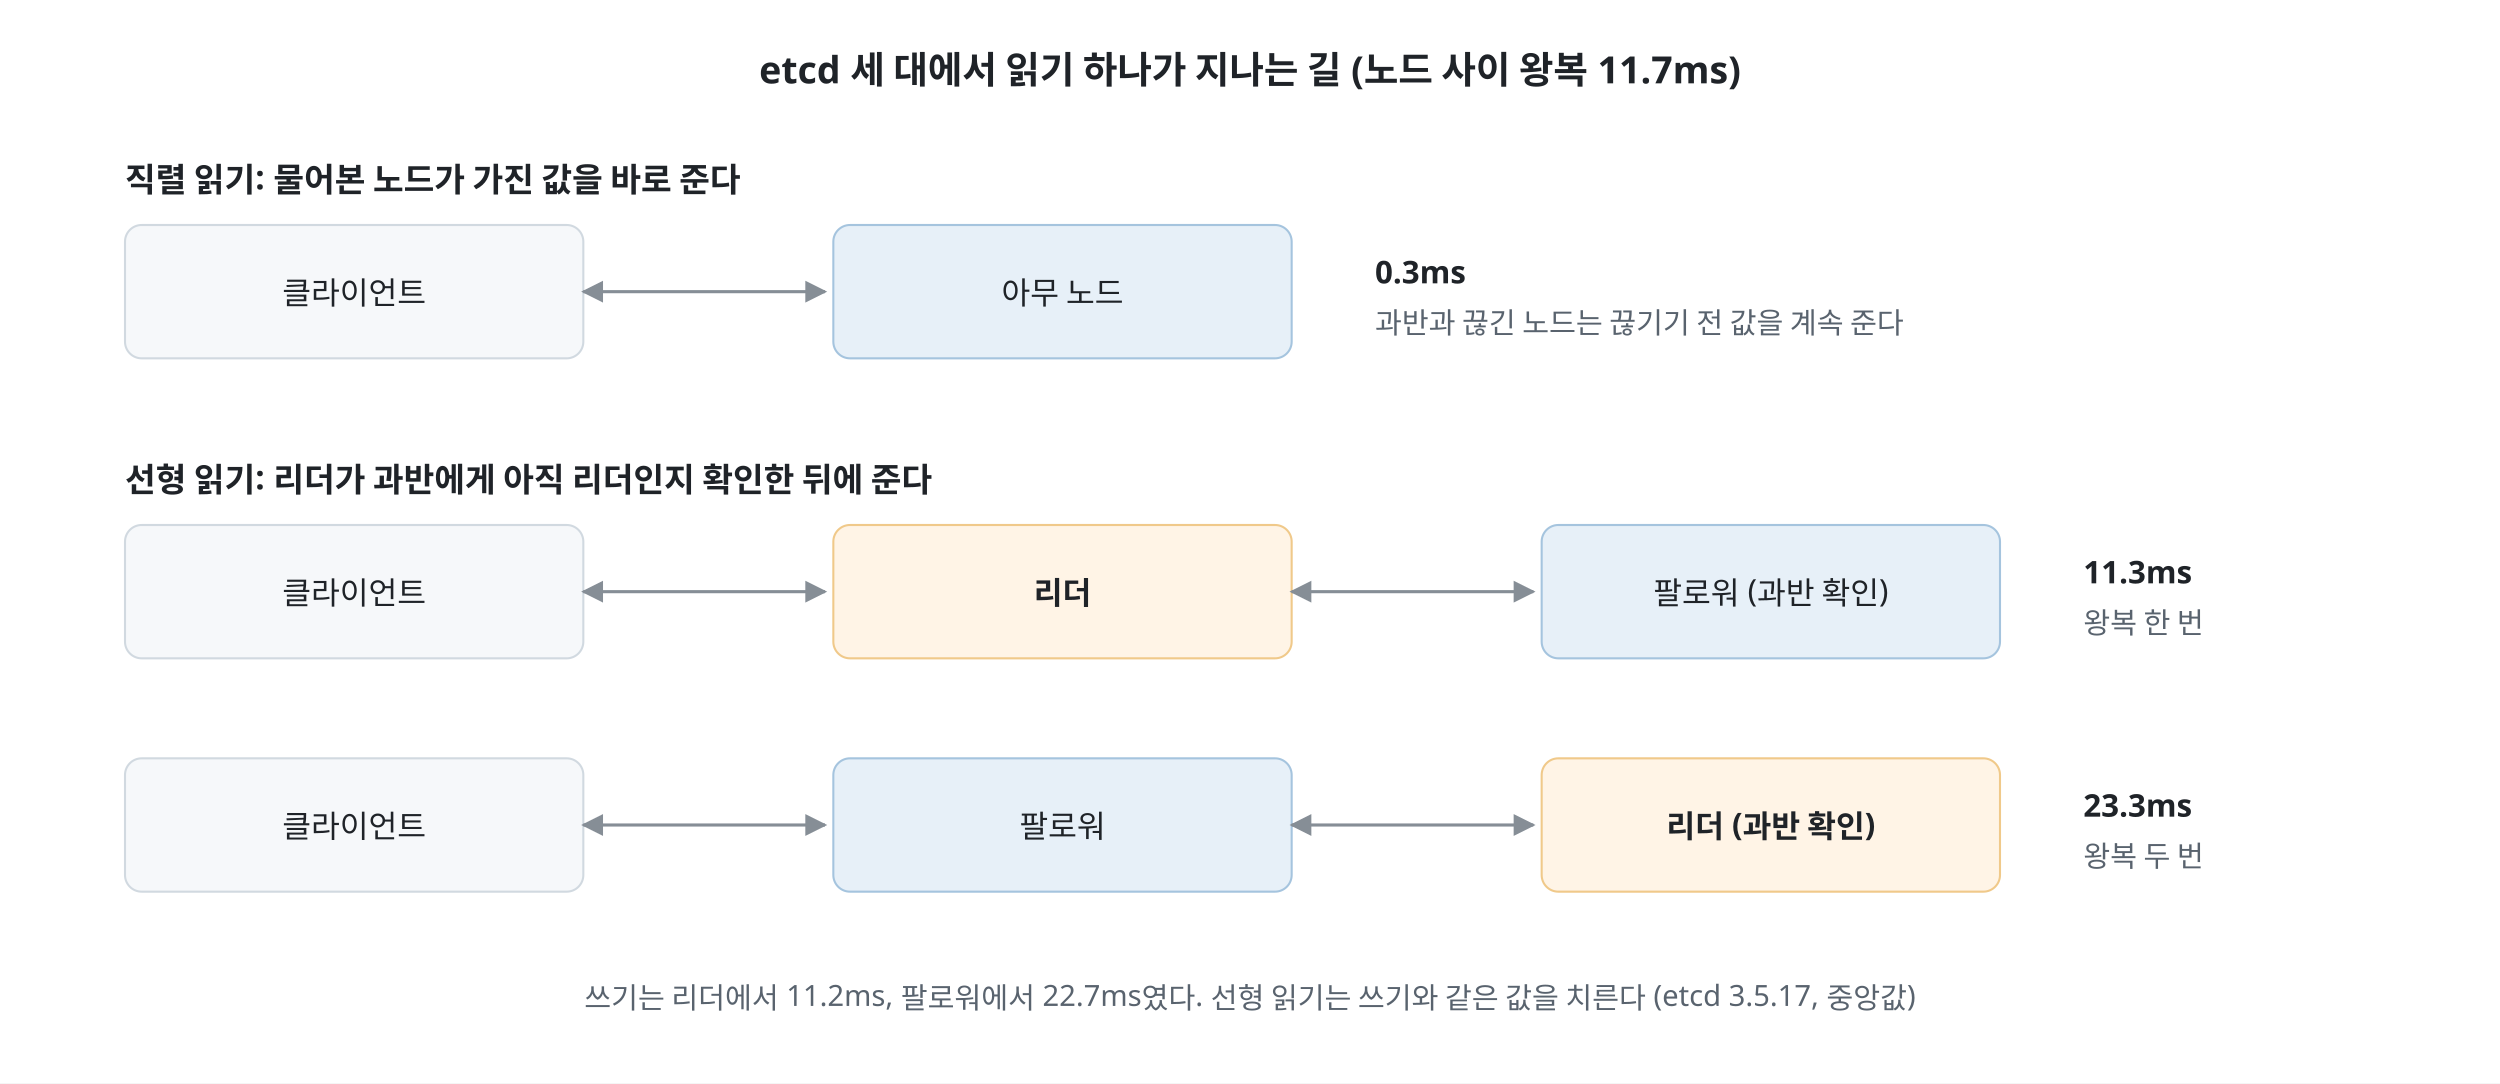
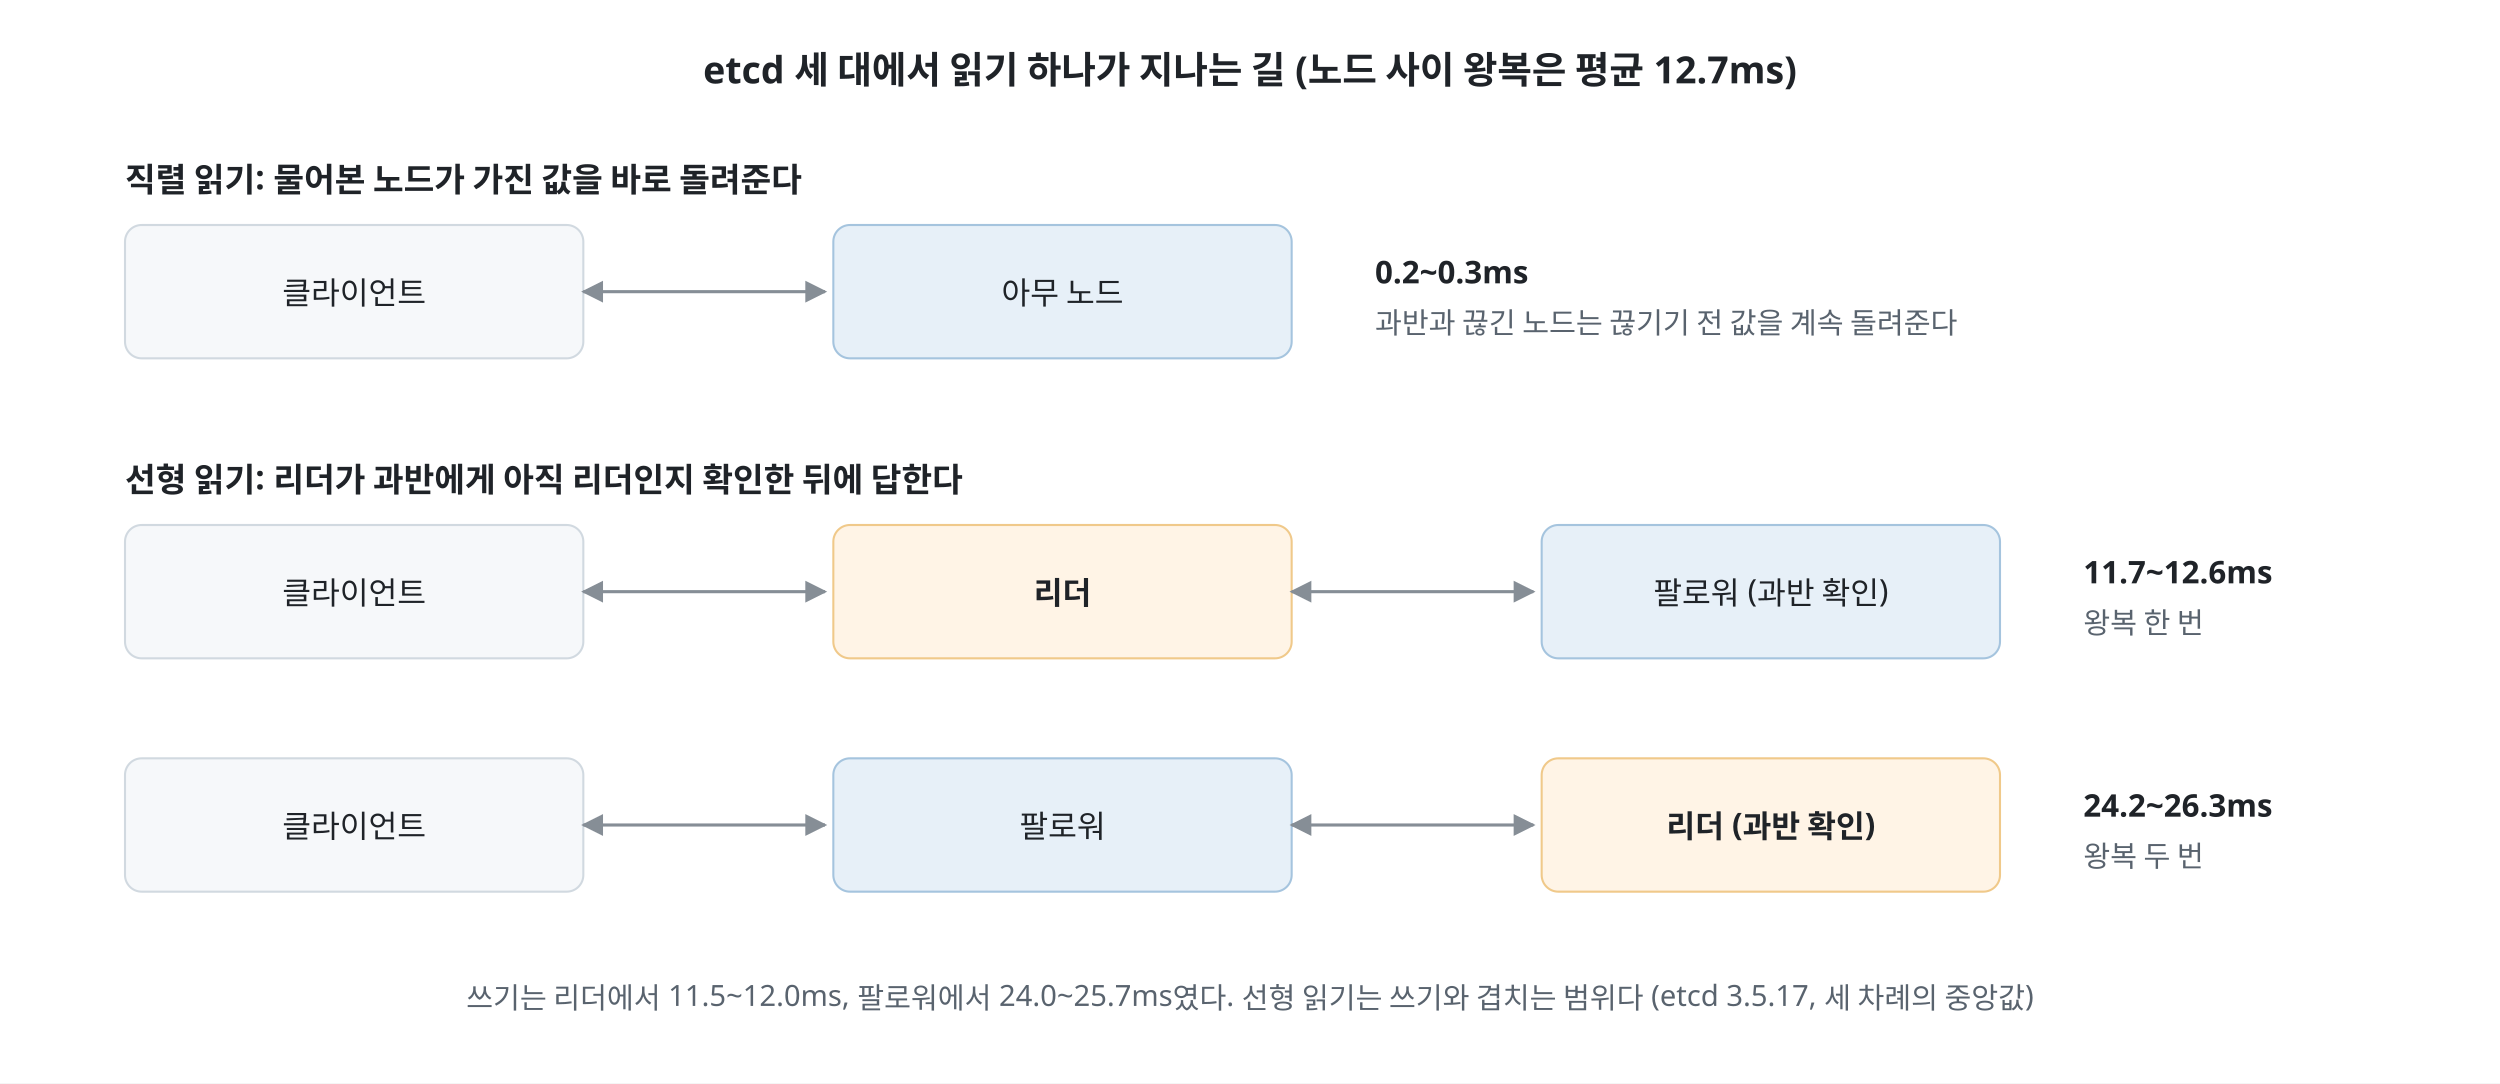
<svg xmlns="http://www.w3.org/2000/svg" width="1200" height="520" viewBox="0 0 1200 520" font-family="'Pretendard','Apple SD Gothic Neo','Noto Sans KR',sans-serif">
  <defs>
    <marker id="a" viewBox="0 0 10 10" refX="9" refY="5" markerWidth="7" markerHeight="7" orient="auto-start-reverse">
      <path d="M0 0L10 5L0 10z" fill="#868e96" />
    </marker>
  </defs>
  <rect width="1200" height="520" fill="#ffffff" />
-   <text x="600" y="40" font-size="18" font-weight="800" fill="#1f2328" text-anchor="middle">etcd 세 대에서 읽기 하나가 지나는 길 (노드 사이 왕복 11.7ms)</text>
-   <text x="60" y="92" font-size="16" font-weight="800" fill="#1f2328">직렬 읽기: 물어본 노드가 가진 값을 바로 준다</text>
+   <text x="600" y="40" font-size="18" font-weight="800" fill="#1f2328" text-anchor="middle">etcd 세 대에서 읽기 하나가 지나는 길 (노드 사이 왕복은 평균 12.7ms)</text>
+   <text x="60" y="92" font-size="16" font-weight="800" fill="#1f2328">직렬 읽기: 물어본 노드가 가진 값을 바로 돌려준다</text>
  <rect x="60" y="108" width="220" height="64" rx="8" fill="#f6f8fa" stroke="#d1d9e0" />
  <text x="170" y="146" font-size="15" fill="#1f2328" text-anchor="middle">클라이언트</text>
  <line x1="280" y1="140" x2="396" y2="140" stroke="#868e96" stroke-width="1.5" marker-end="url(#a)" marker-start="url(#a)" />
  <rect x="400" y="108" width="220" height="64" rx="8" fill="#e7f0f8" stroke="#a5c4de" />
  <text x="510" y="146" font-size="15" fill="#1f2328" text-anchor="middle">아무 노드</text>
-   <text x="660" y="136" font-size="15" font-weight="700" fill="#1f2328">0.3ms</text>
-   <text x="660" y="160" font-size="14" fill="#59636e">과반과 끊긴 노드는 끊기기 전 값을 계속 준다</text>
-   <text x="60" y="236" font-size="16" font-weight="800" fill="#1f2328">선형 읽기: 리더가 과반에게 아직 리더인지 확인한 뒤에 준다</text>
+   <text x="660" y="136" font-size="15" font-weight="700" fill="#1f2328">0.2~0.3ms</text>
+   <text x="660" y="160" font-size="14" fill="#59636e">과반과 끊긴 노드는 끊기기 전 값을 계속 돌려준다</text>
+   <text x="60" y="236" font-size="16" font-weight="800" fill="#1f2328">선형 읽기: 리더가 과반에게 아직 리더인지 확인한 뒤에 답한다</text>
  <rect x="60" y="252" width="220" height="64" rx="8" fill="#f6f8fa" stroke="#d1d9e0" />
  <text x="170" y="290" font-size="15" fill="#1f2328" text-anchor="middle">클라이언트</text>
  <line x1="280" y1="284" x2="396" y2="284" stroke="#868e96" stroke-width="1.5" marker-end="url(#a)" marker-start="url(#a)" />
  <rect x="400" y="252" width="220" height="64" rx="8" fill="#fff4e6" stroke="#f0c98a" />
  <text x="510" y="290" font-size="15" font-weight="700" fill="#1f2328" text-anchor="middle">리더</text>
  <line x1="620" y1="284" x2="736" y2="284" stroke="#868e96" stroke-width="1.5" marker-end="url(#a)" marker-start="url(#a)" />
  <rect x="740" y="252" width="220" height="64" rx="8" fill="#e7f0f8" stroke="#a5c4de" />
  <text x="850" y="290" font-size="15" fill="#1f2328" text-anchor="middle">팔로워 (과반 확인)</text>
-   <text x="1000" y="280" font-size="15" font-weight="700" fill="#1f2328">11.3ms</text>
+   <text x="1000" y="280" font-size="15" font-weight="700" fill="#1f2328">11.7~12.6ms</text>
  <text x="1000" y="304" font-size="14" fill="#59636e">왕복 한 번</text>
  <rect x="60" y="364" width="220" height="64" rx="8" fill="#f6f8fa" stroke="#d1d9e0" />
  <text x="170" y="402" font-size="15" fill="#1f2328" text-anchor="middle">클라이언트</text>
  <line x1="280" y1="396" x2="396" y2="396" stroke="#868e96" stroke-width="1.5" marker-end="url(#a)" marker-start="url(#a)" />
  <rect x="400" y="364" width="220" height="64" rx="8" fill="#e7f0f8" stroke="#a5c4de" />
  <text x="510" y="402" font-size="15" fill="#1f2328" text-anchor="middle">팔로워</text>
  <line x1="620" y1="396" x2="736" y2="396" stroke="#868e96" stroke-width="1.5" marker-end="url(#a)" marker-start="url(#a)" />
  <rect x="740" y="364" width="220" height="64" rx="8" fill="#fff4e6" stroke="#f0c98a" />
  <text x="850" y="402" font-size="15" font-weight="700" fill="#1f2328" text-anchor="middle">리더 (과반 확인)</text>
-   <text x="1000" y="392" font-size="15" font-weight="700" fill="#1f2328">23.3ms</text>
+   <text x="1000" y="392" font-size="15" font-weight="700" fill="#1f2328">24.2~26.3ms</text>
  <text x="1000" y="416" font-size="14" fill="#59636e">왕복 두 번</text>
-   <text x="600" y="484" font-size="14" fill="#59636e" text-anchor="middle">쓰기는 리더에서 11.2ms, 팔로워에서 22.7ms였다. 선형 읽기는 쓰기와 같은 값을 치른다 (etcd 3.5.17, 중앙값)</text>
+   <text x="600" y="484" font-size="14" fill="#59636e" text-anchor="middle">쓰기는 리더에서 11.5~12.0ms, 팔로워에서 24.0~25.7ms였다. 선형 읽기는 쓰기와 겹치는 범위다 (etcd 3.5.17, 세 차례의 중앙값)</text>
</svg>
